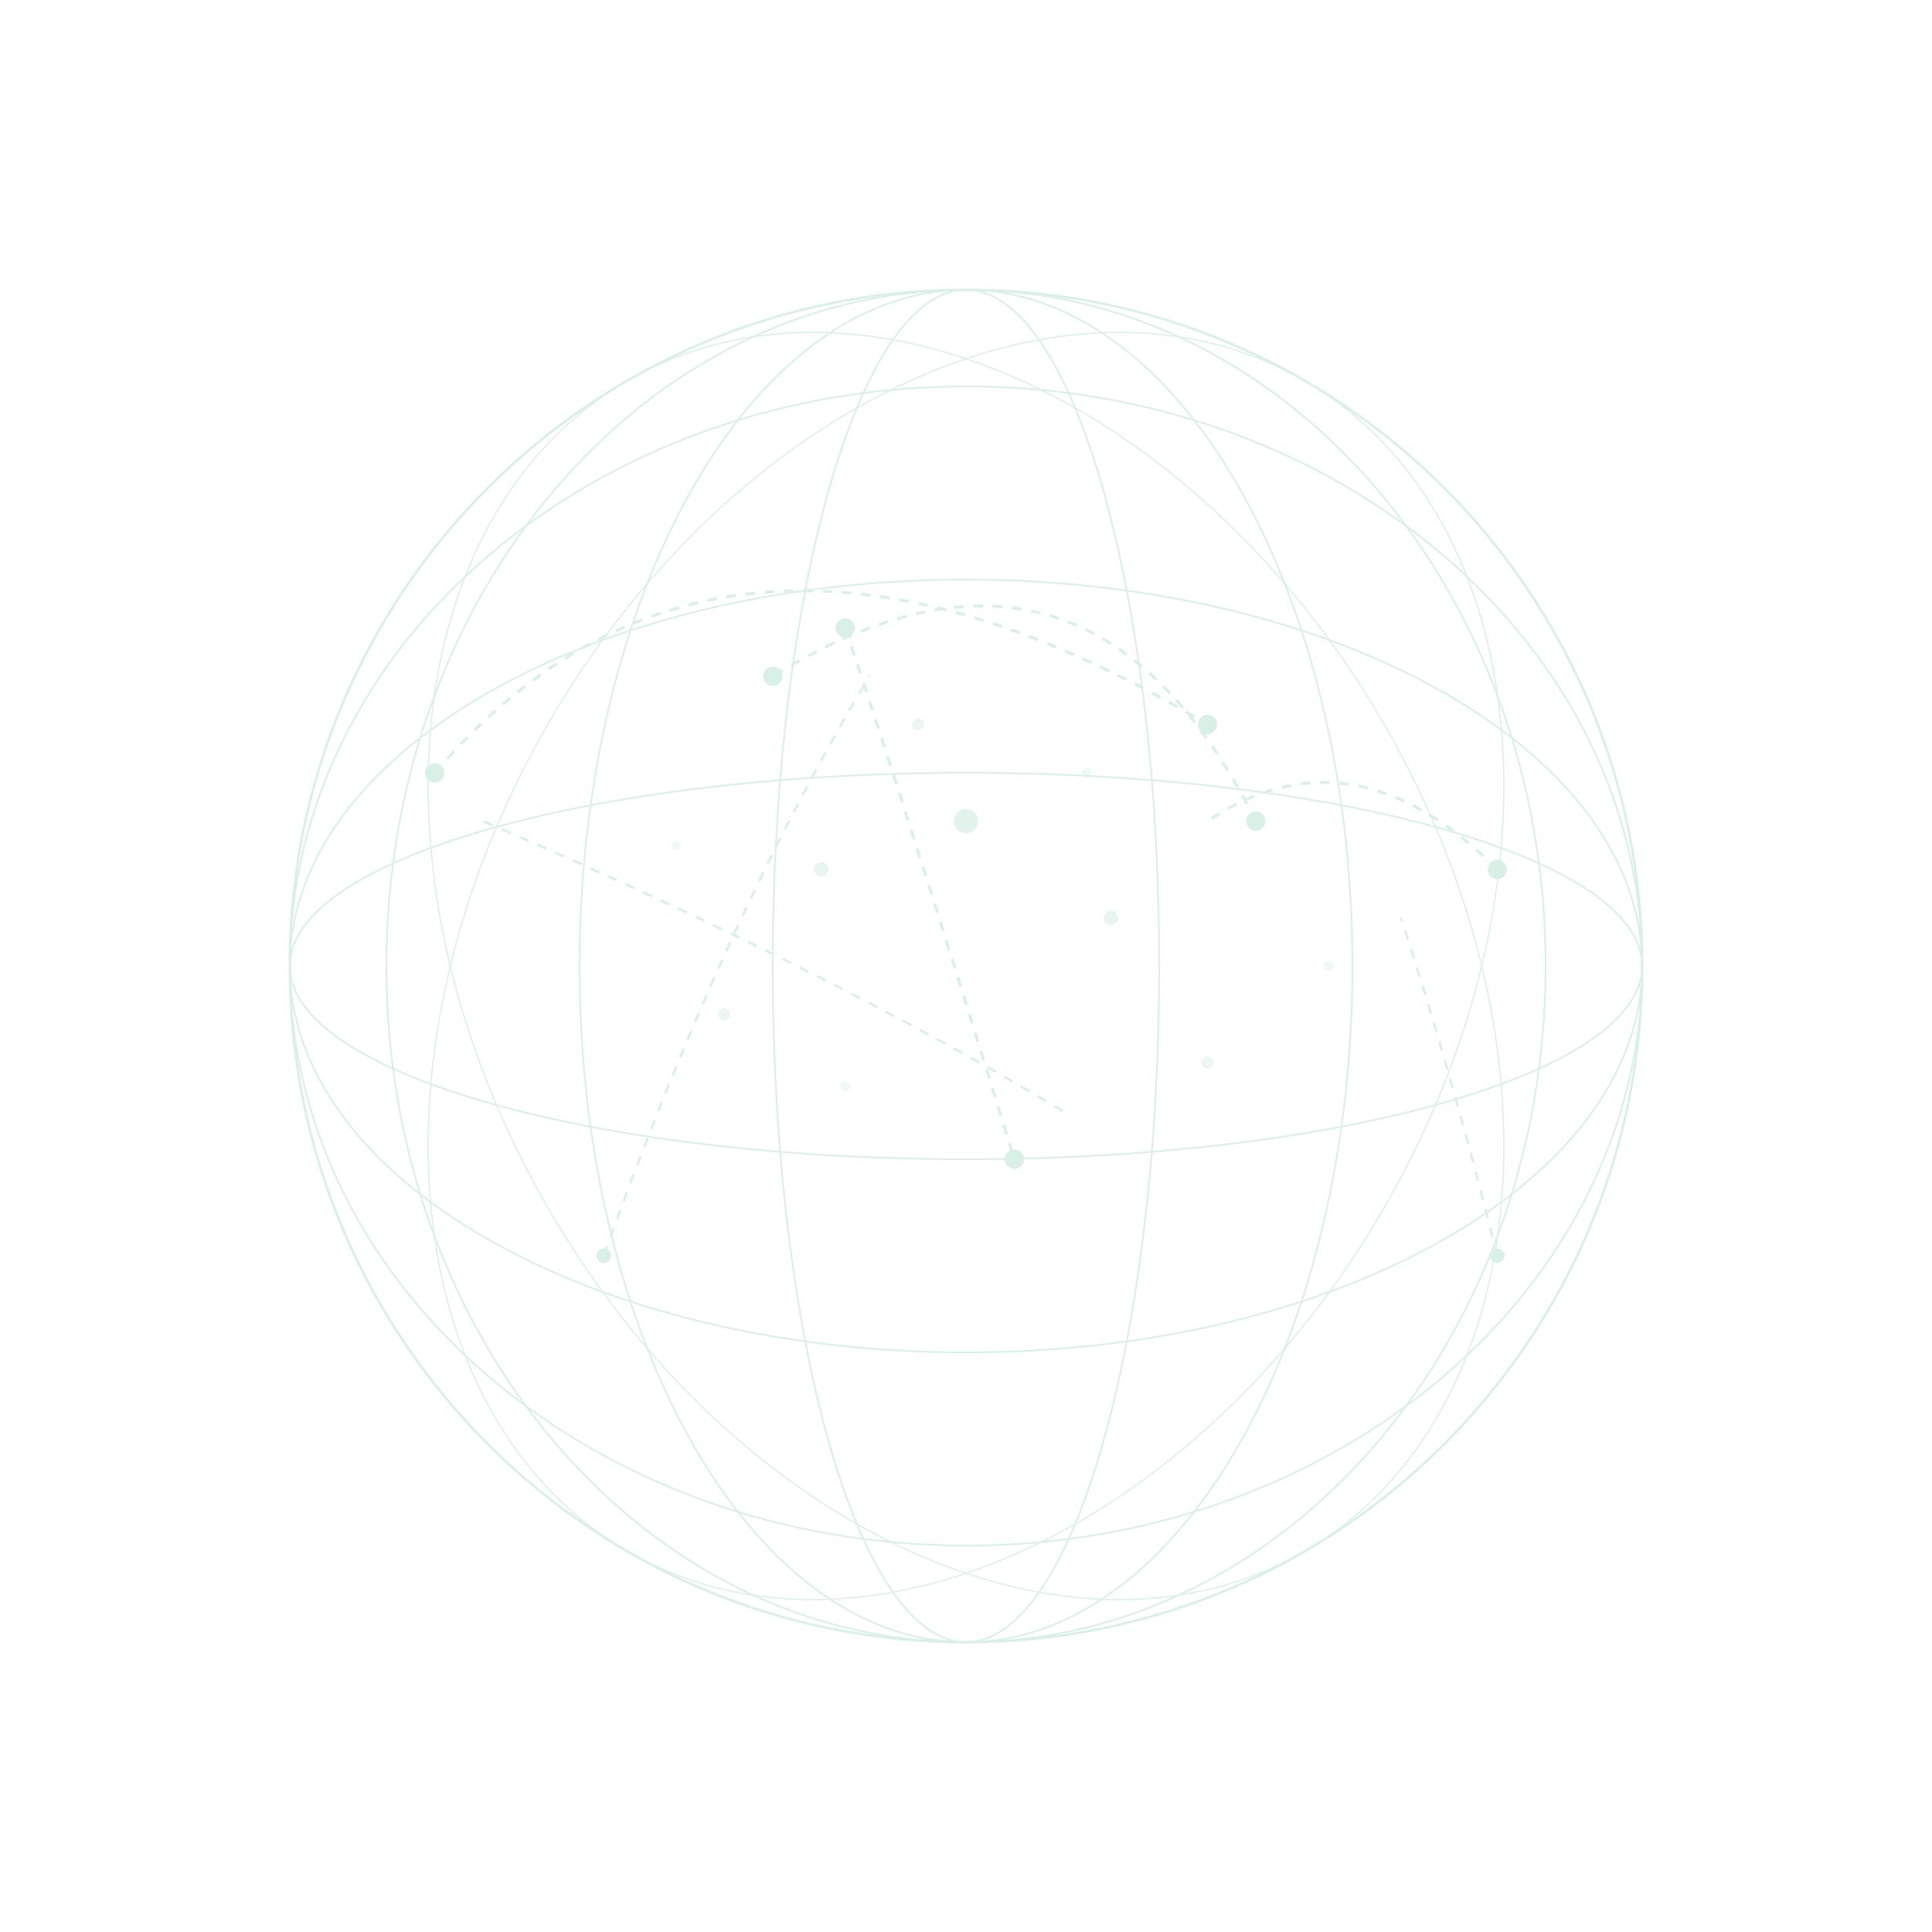
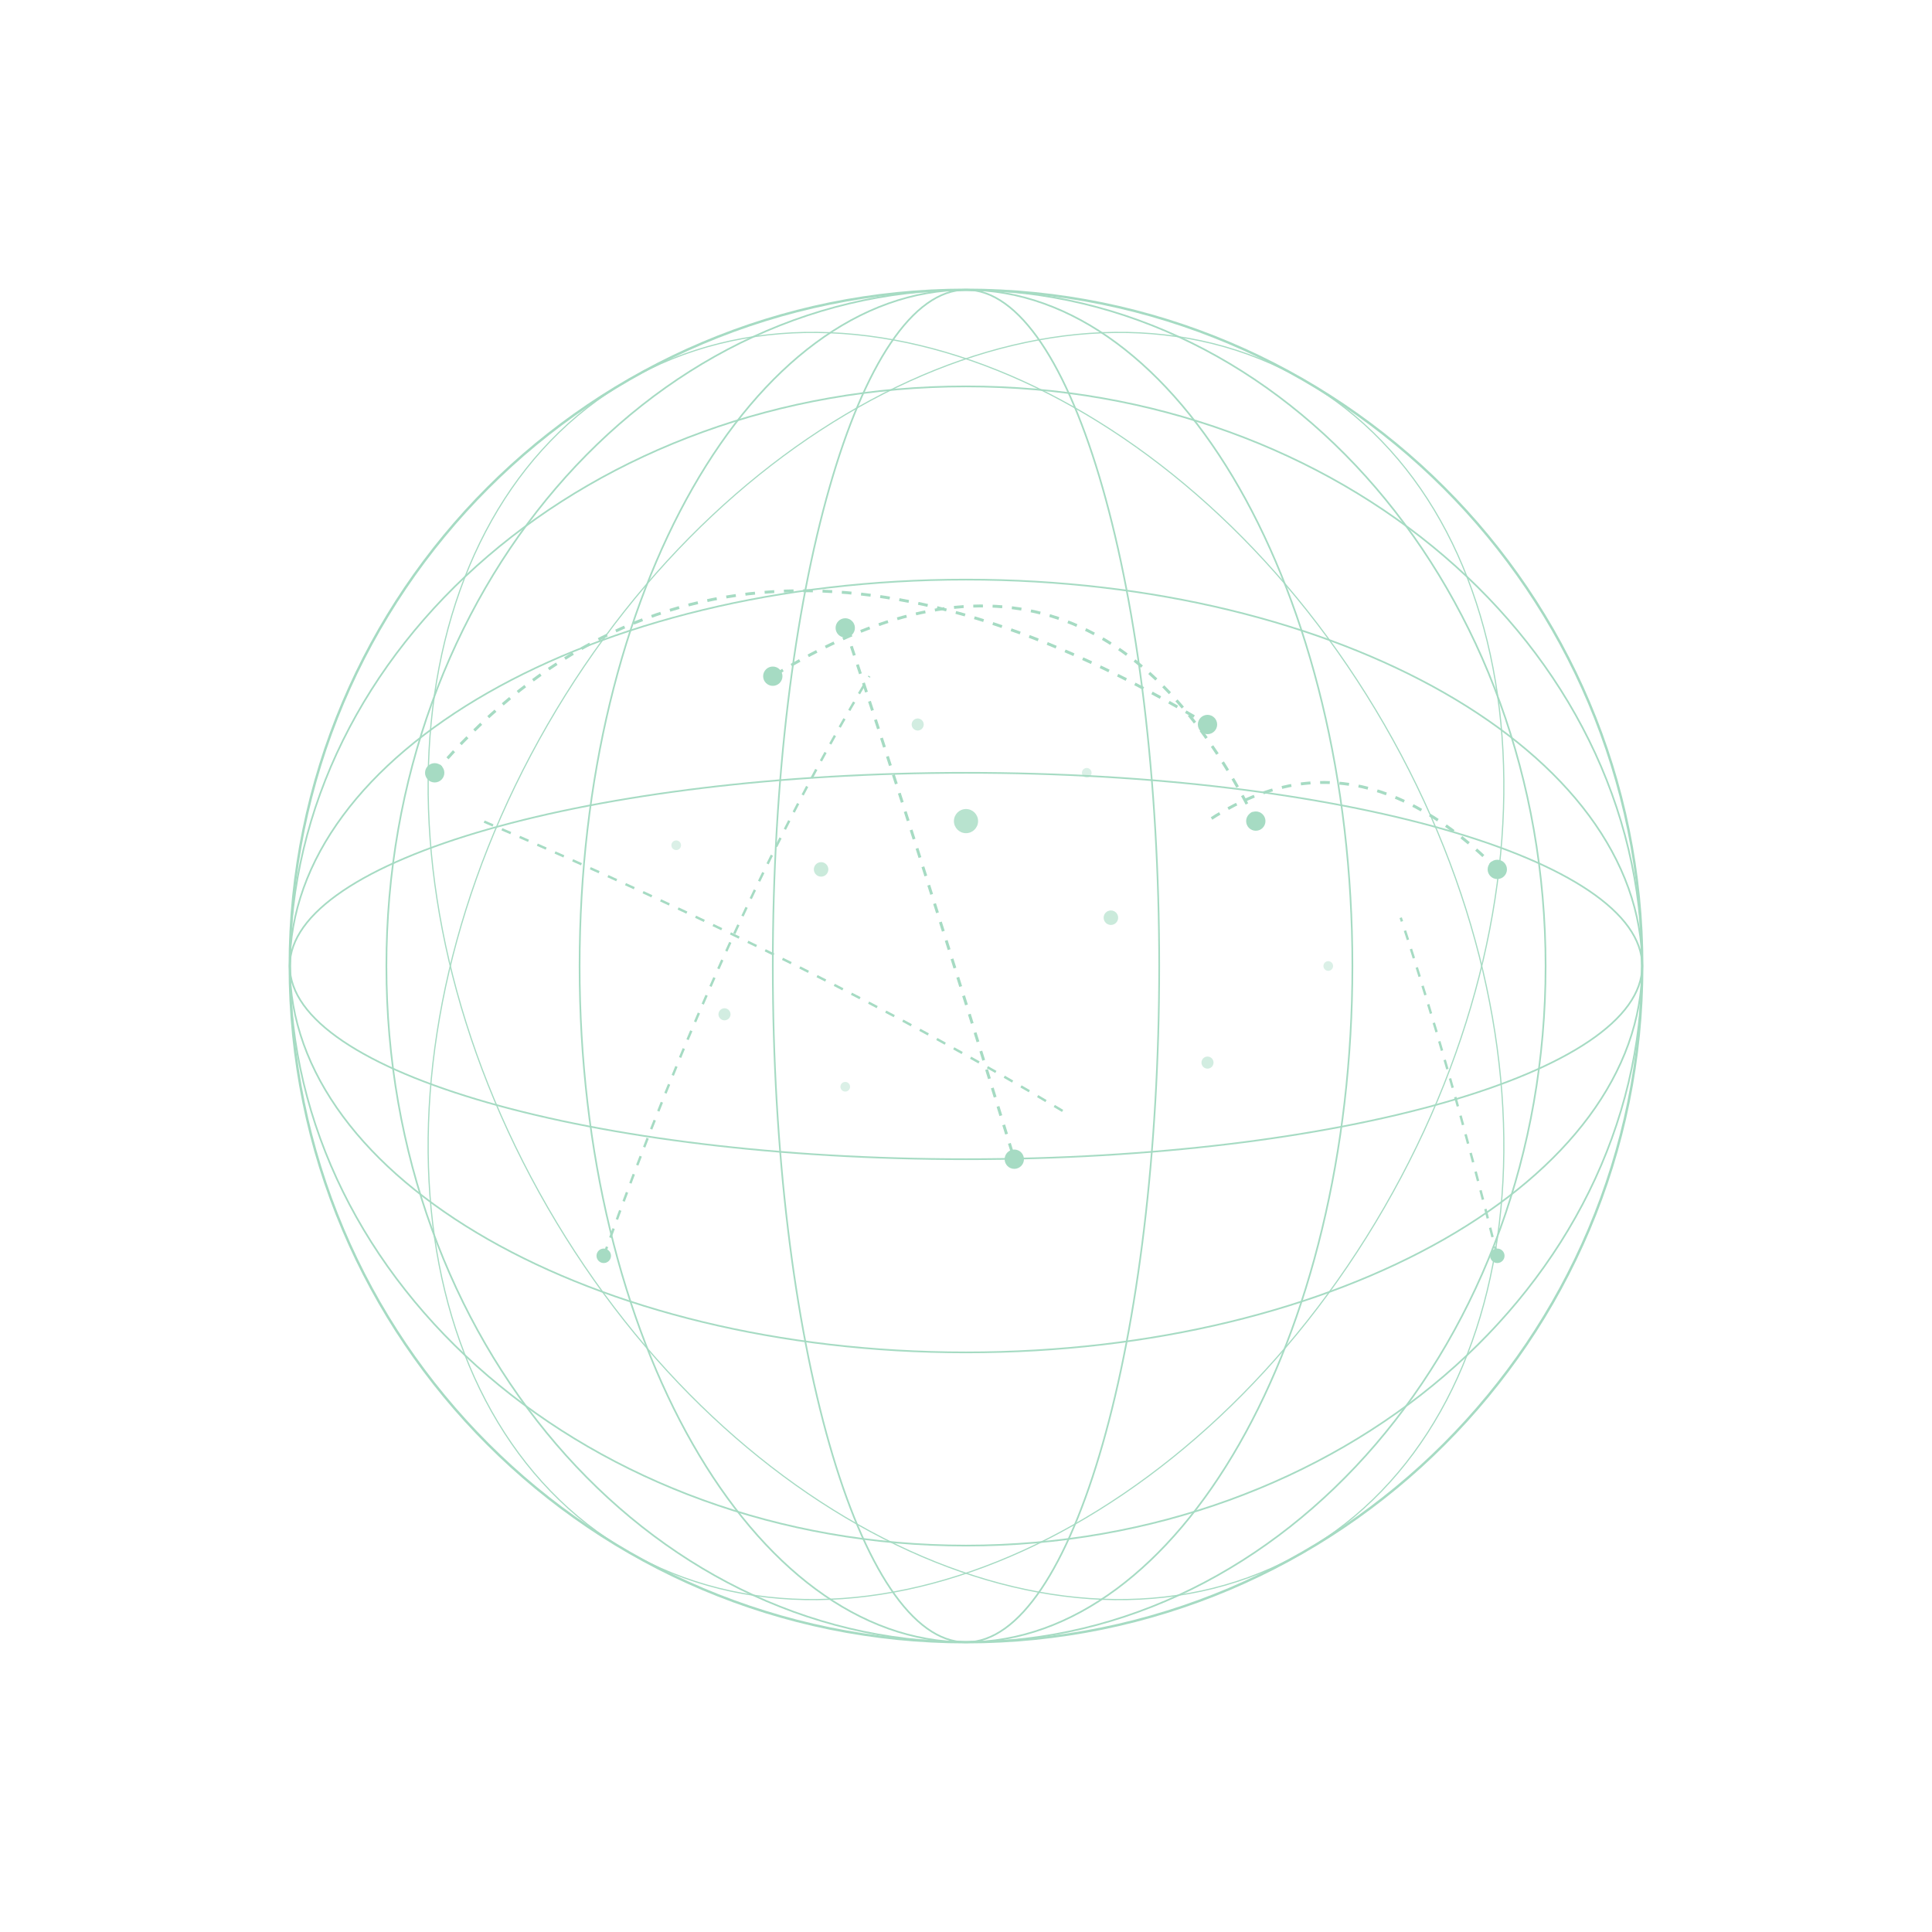
- <svg xmlns="http://www.w3.org/2000/svg" width="800" height="800" viewBox="0 0 800 800" fill="none" opacity="0.15">
+ <svg xmlns="http://www.w3.org/2000/svg" width="800" height="800" viewBox="0 0 800 800" fill="none" opacity="0.35">
  <circle cx="400" cy="400" r="280" stroke="#009854" stroke-width="1" />
  <ellipse cx="400" cy="400" rx="280" ry="80" stroke="#009854" stroke-width="0.7" />
  <ellipse cx="400" cy="400" rx="280" ry="160" stroke="#009854" stroke-width="0.7" />
  <ellipse cx="400" cy="400" rx="280" ry="240" stroke="#009854" stroke-width="0.7" />
  <ellipse cx="400" cy="400" rx="80" ry="280" stroke="#009854" stroke-width="0.7" />
  <ellipse cx="400" cy="400" rx="160" ry="280" stroke="#009854" stroke-width="0.7" />
  <ellipse cx="400" cy="400" rx="240" ry="280" stroke="#009854" stroke-width="0.7" />
  <ellipse cx="400" cy="400" rx="200" ry="280" stroke="#009854" stroke-width="0.5" transform="rotate(30 400 400)" />
  <ellipse cx="400" cy="400" rx="200" ry="280" stroke="#009854" stroke-width="0.5" transform="rotate(-30 400 400)" />
  <path d="M520 340 Q450 200 320 280" stroke="#009854" stroke-width="1.2" stroke-dasharray="4 4" fill="none" />
  <circle cx="520" cy="340" r="4" fill="#009854" />
  <circle cx="320" cy="280" r="4" fill="#009854" />
  <path d="M180 320 Q300 180 500 300" stroke="#009854" stroke-width="1.2" stroke-dasharray="4 4" fill="none" />
  <circle cx="180" cy="320" r="4" fill="#009854" />
  <circle cx="500" cy="300" r="4" fill="#009854" />
  <path d="M350 260 Q380 350 420 480" stroke="#009854" stroke-width="1.2" stroke-dasharray="4 4" fill="none" />
  <circle cx="350" cy="260" r="4" fill="#009854" />
  <circle cx="420" cy="480" r="4" fill="#009854" />
  <path d="M620 360 Q560 300 500 340" stroke="#009854" stroke-width="1.2" stroke-dasharray="4 4" fill="none" />
  <circle cx="620" cy="360" r="4" fill="#009854" />
  <path d="M250 520 Q300 380 360 280" stroke="#009854" stroke-width="1" stroke-dasharray="4 4" fill="none" />
  <circle cx="250" cy="520" r="3" fill="#009854" />
  <path d="M620 520 Q600 440 580 380" stroke="#009854" stroke-width="1" stroke-dasharray="4 4" fill="none" />
  <circle cx="620" cy="520" r="3" fill="#009854" />
  <path d="M440 460 Q340 400 200 340" stroke="#009854" stroke-width="1" stroke-dasharray="4 4" fill="none" />
  <circle cx="400" cy="340" r="5" fill="#009854" opacity="0.8" />
  <circle cx="340" cy="360" r="3" fill="#009854" opacity="0.6" />
  <circle cx="460" cy="380" r="3" fill="#009854" opacity="0.6" />
  <circle cx="300" cy="420" r="2.5" fill="#009854" opacity="0.5" />
  <circle cx="500" cy="440" r="2.5" fill="#009854" opacity="0.5" />
  <circle cx="380" cy="300" r="2.5" fill="#009854" opacity="0.5" />
  <circle cx="450" cy="320" r="2" fill="#009854" opacity="0.4" />
  <circle cx="350" cy="450" r="2" fill="#009854" opacity="0.4" />
  <circle cx="550" cy="400" r="2" fill="#009854" opacity="0.4" />
  <circle cx="280" cy="350" r="2" fill="#009854" opacity="0.4" />
</svg>
